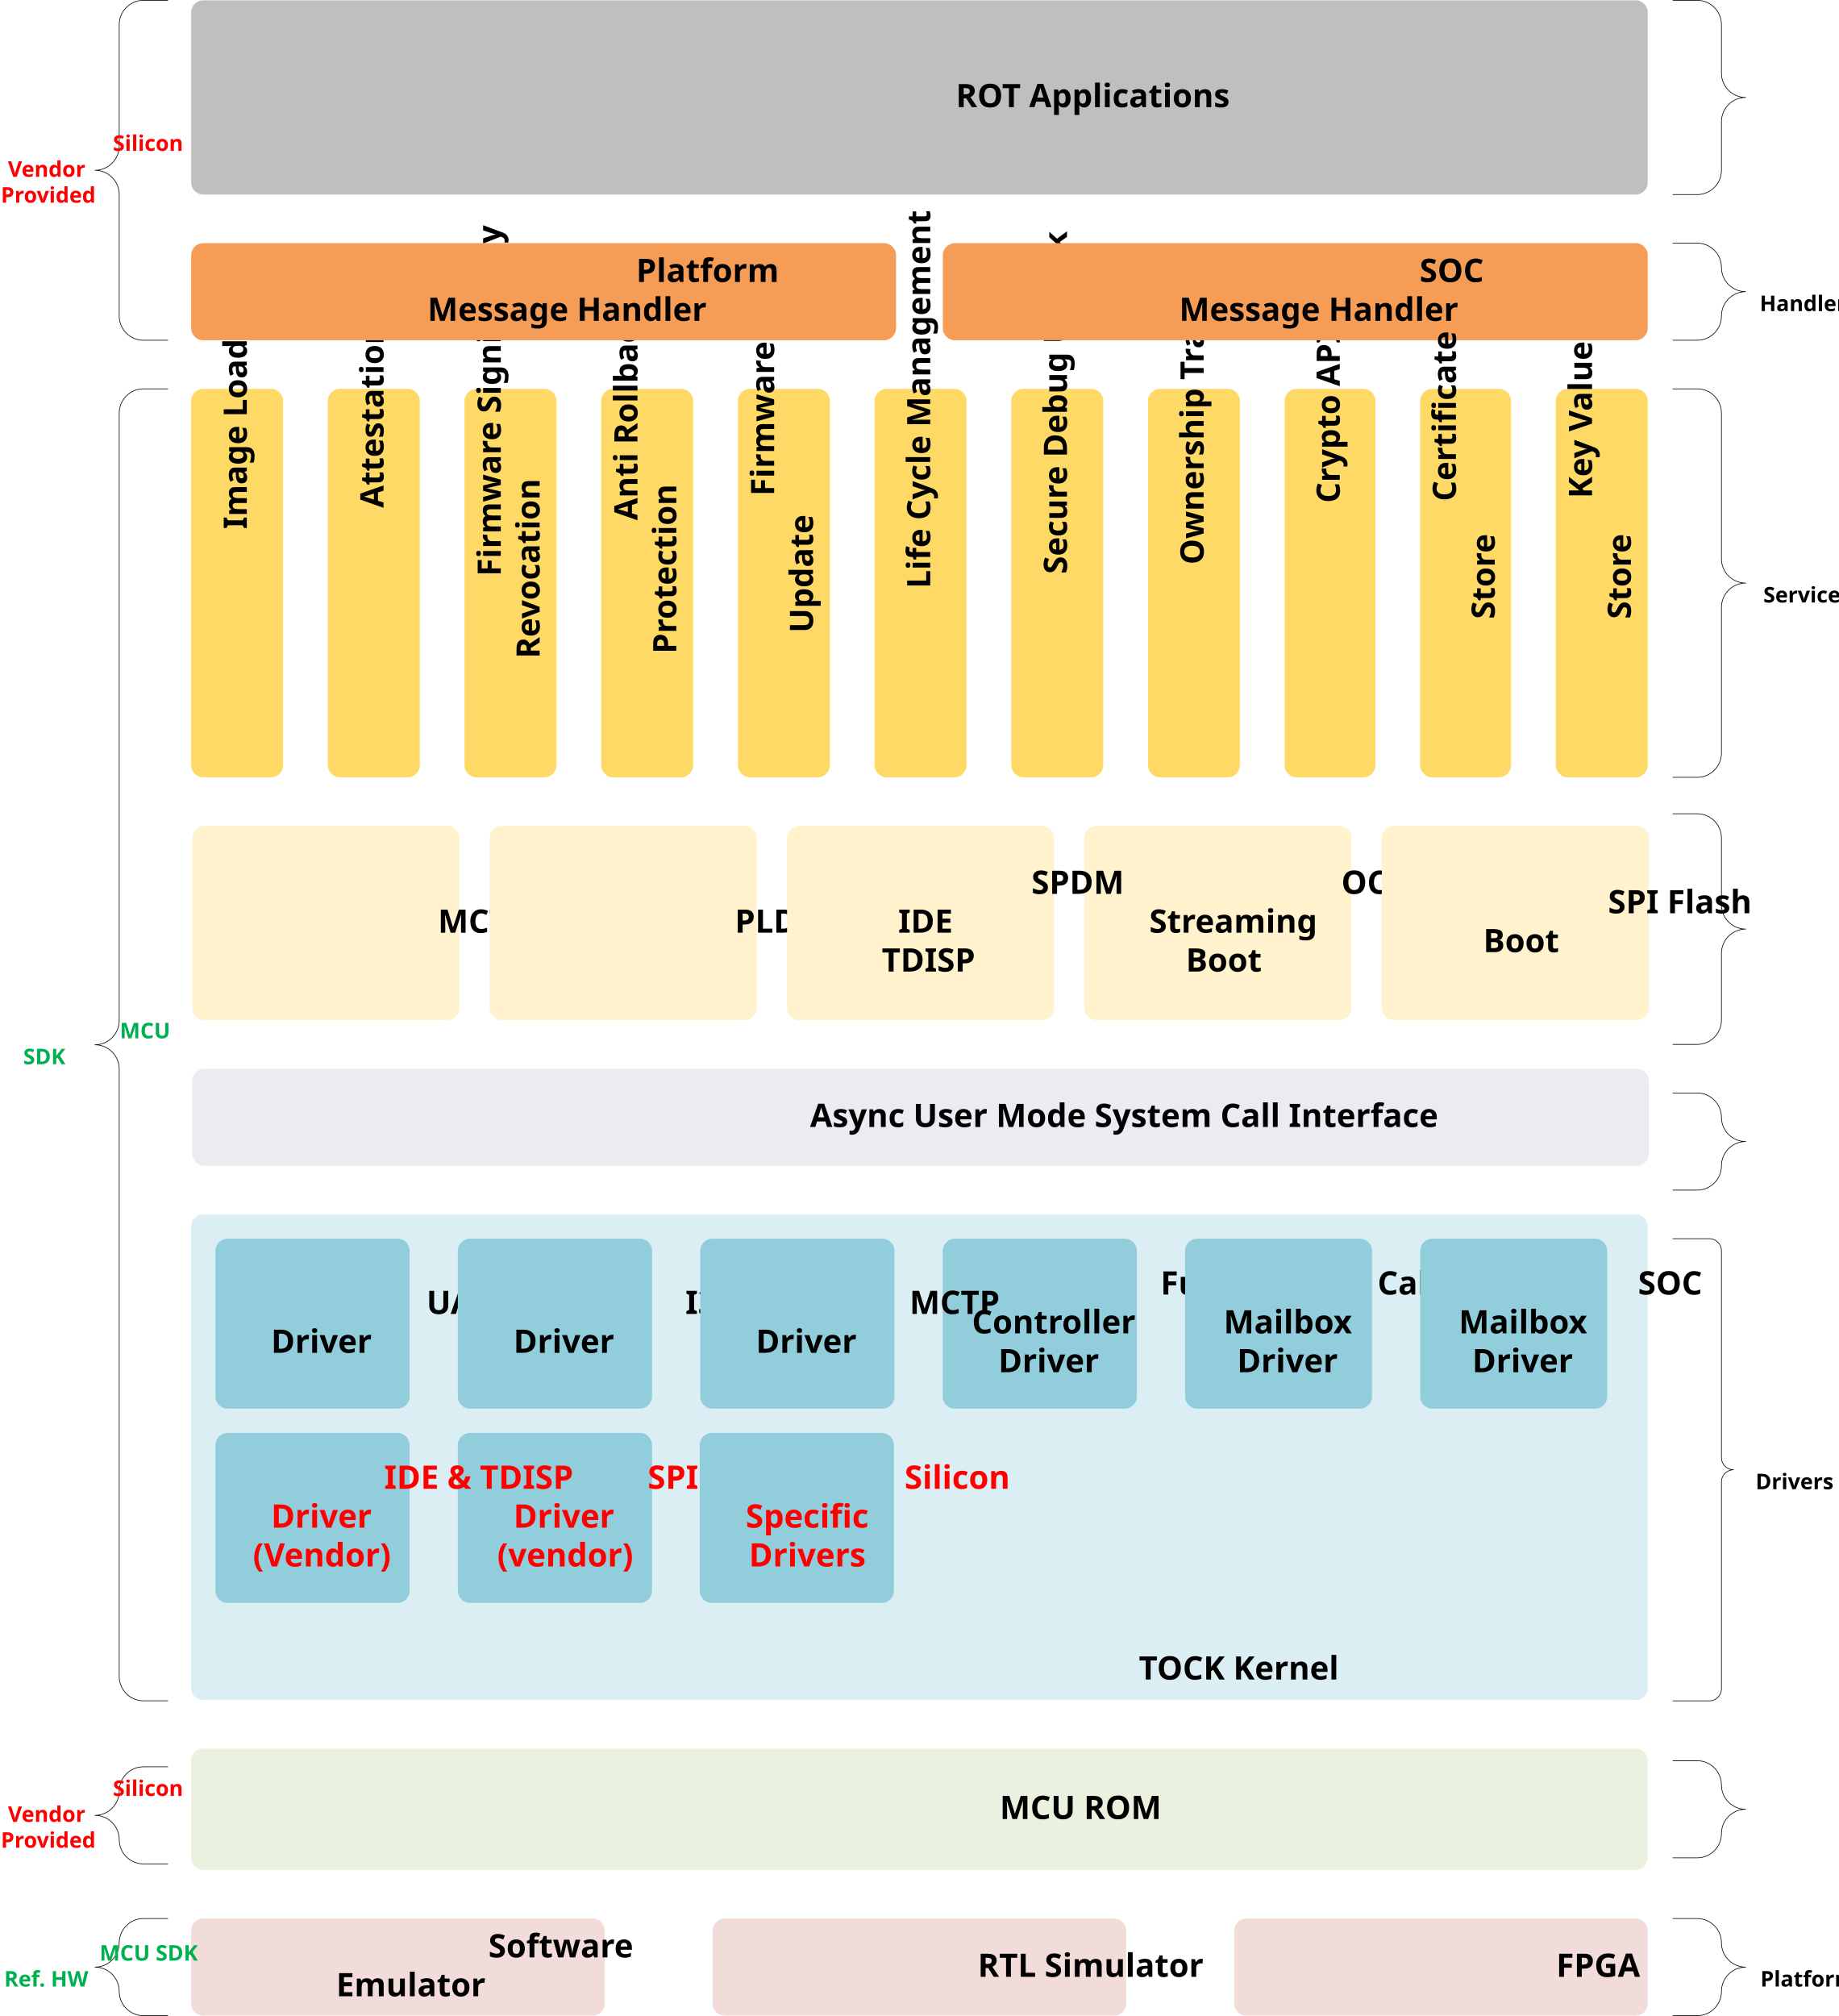
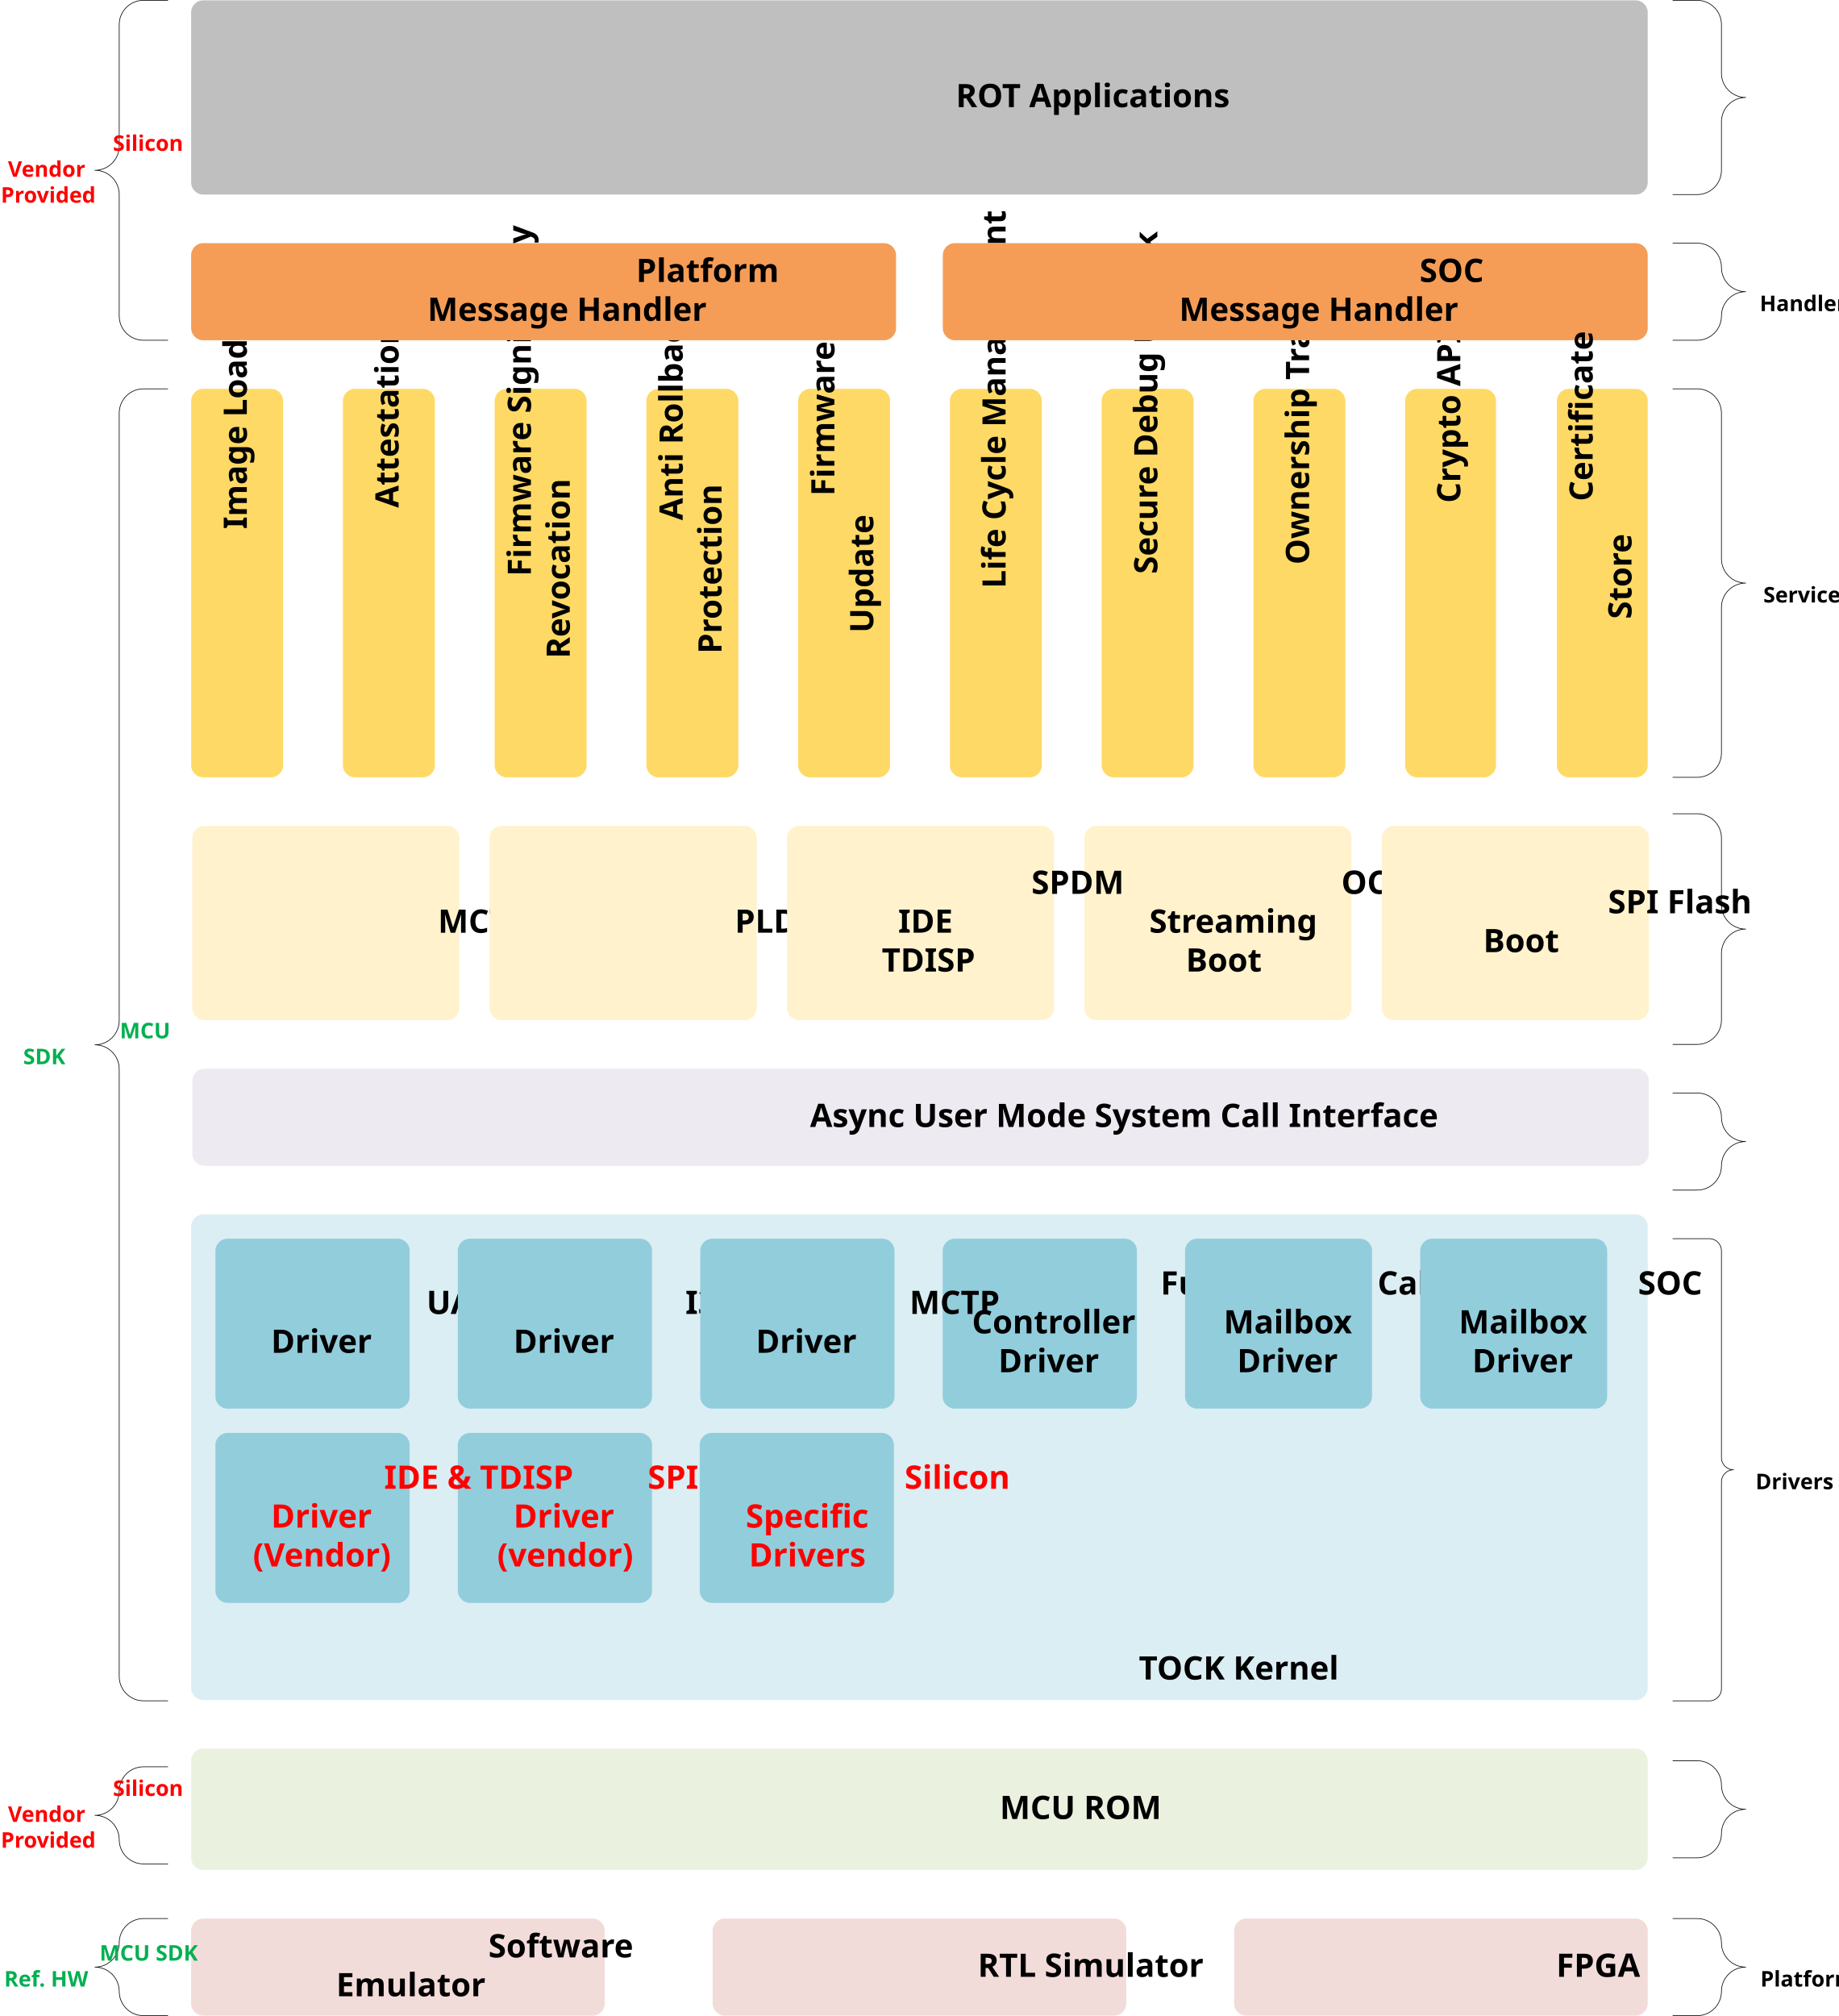
<svg xmlns="http://www.w3.org/2000/svg" xmlns:ns1="http://schemas.microsoft.com/visio/2003/SVGExtensions/" width="9.468in" height="10.378in" viewBox="0 0 681.695 747.24" xml:space="preserve" color-interpolation-filters="sRGB" class="st17" version="1.1" id="svg498">
  <defs id="defs502" />
  <ns1:documentProperties ns1:langID="1033" ns1:viewMarkup="false">
    <ns1:userDefs>
      <ns1:ud ns1:nameU="msvNoAutoConnect" ns1:val="VT0(1):26" />
    </ns1:userDefs>
  </ns1:documentProperties>
  <style type="text/css" id="style2">
	
		.st1 {fill:#ebf1df;stroke:none;stroke-linecap:round;stroke-linejoin:round;stroke-width:0.75}
		.st2 {fill:#000000;font-family:Calibri;font-size:1em;font-weight:bold}
		.st3 {fill:#f2dcda;stroke:none;stroke-linecap:round;stroke-linejoin:round;stroke-width:0.75}
		.st4 {font-size:1em}
		.st5 {fill:#dbeef3;stroke:none;stroke-linecap:round;stroke-linejoin:round;stroke-width:0.75}
		.st6 {fill:#92cddc;stroke:none;stroke-linecap:round;stroke-linejoin:round;stroke-width:0.75}
		.st7 {fill:#ff0000;font-family:Calibri;font-size:1em;font-weight:bold}
		.st8 {fill:#fff2cc;stroke:none;stroke-linecap:round;stroke-linejoin:round;stroke-width:0.75}
		.st9 {fill:#eeeaf2;stroke:none;stroke-linecap:round;stroke-linejoin:round;stroke-width:0.75}
		.st10 {fill:#ffd965;stroke:none;stroke-linecap:round;stroke-linejoin:round;stroke-width:0.75}
		.st11 {fill:#f59d56;stroke:none;stroke-linecap:round;stroke-linejoin:round;stroke-width:0.75}
		.st12 {fill:#bfbfbf;stroke:none;stroke-linecap:round;stroke-linejoin:round;stroke-width:0.75}
		.st13 {stroke:#000000;stroke-linecap:round;stroke-linejoin:round;stroke-width:0.24}
		.st14 {fill:#000000;font-family:Calibri;font-size:0.667em;font-weight:bold}
		.st15 {fill:#00b050;font-family:Calibri;font-size:0.667em;font-weight:bold}
		.st16 {fill:#ff0000;font-family:Calibri;font-size:0.667em;font-weight:bold}
		.st17 {fill:none;fill-rule:evenodd;font-size:12px;overflow:visible;stroke-linecap:square;stroke-miterlimit:3}
	
	</style>
  <g ns1:mID="0" ns1:index="1" ns1:groupContext="foregroundPage" id="g496" transform="translate(-171.813,-71.88)">
    <ns1:pageProperties ns1:drawingScale="1" ns1:pageScale="1" ns1:drawingUnits="19" ns1:shadowOffsetX="9" ns1:shadowOffsetY="-9" />
    <ns1:layer ns1:name="Connector" ns1:index="0" />
    <g id="shape1-1" ns1:mID="1" ns1:groupContext="shape" transform="translate(242.667,-783)">
      <ns1:textBlock ns1:margins="rect(4,4,4,4)" />
      <ns1:textRect cx="270" cy="1525.5" width="540.01" height="45" />
      <rect x="0" y="1503" width="540" height="45" rx="4.5" ry="4.5" class="st1" id="rect10" />
      <text x="243.63" y="1529.1" class="st2" ns1:langID="1033" id="text12">
        <ns1:paragraph ns1:horizAlign="1" />
        <ns1:tabList />MCU ROM</text>
    </g>
    <g id="shape2-4" ns1:mID="2" ns1:groupContext="shape" transform="translate(242.667,-729)">
      <ns1:textBlock ns1:margins="rect(4,4,4,4)" />
      <ns1:textRect cx="76.667" cy="1530" width="153.34" height="36" />
      <rect x="0" y="1512" width="153.333" height="36" rx="4.5" ry="4.5" class="st3" id="rect19" />
      <text x="54.04" y="1526.4" class="st2" ns1:langID="1033" id="text23">
        <ns1:paragraph ns1:horizAlign="1" />
        <ns1:tabList />Software<ns1:newlineChar />
        <tspan x="53.77" dy="1.2em" class="st4" id="tspan21">Emulator</tspan>
      </text>
    </g>
    <g id="shape3-8" ns1:mID="3" ns1:groupContext="shape" transform="translate(629.333,-729)">
      <ns1:textBlock ns1:margins="rect(4,4,4,4)" />
      <ns1:textRect cx="76.667" cy="1530" width="153.34" height="36" />
      <rect x="0" y="1512" width="153.333" height="36" rx="4.5" ry="4.5" class="st3" id="rect30" />
      <text x="63.26" y="1533.6" class="st2" ns1:langID="1033" id="text32">
        <ns1:paragraph ns1:horizAlign="1" />
        <ns1:tabList />FPGA</text>
    </g>
    <g id="shape7-11" ns1:mID="7" ns1:groupContext="shape" transform="translate(242.667,-845.993)">
      <ns1:textBlock ns1:margins="rect(4,4,4,4)" ns1:verticalAlign="2" />
      <ns1:textRect cx="270" cy="1458" width="540.01" height="180.007" />
      <rect x="0" y="1367.99" width="540" height="180.007" rx="4.5" ry="4.5" class="st5" id="rect39" />
      <text x="239.01" y="1540.4" class="st2" ns1:langID="1033" id="text41">
        <ns1:paragraph ns1:horizAlign="1" />
        <ns1:tabList />
        <ns1:newlineChar />
        <ns1:paragraph ns1:horizAlign="1" />TOCK Kernel</text>
    </g>
    <g id="shape8-14" ns1:mID="8" ns1:groupContext="shape" transform="translate(251.667,-954)">
      <ns1:textBlock ns1:margins="rect(4,4,4,4)" />
      <ns1:textRect cx="36" cy="1516.5" width="72.01" height="63" />
      <rect x="0" y="1485" width="72" height="63" rx="4.5" ry="4.5" class="st6" id="rect48" />
      <text x="22.1" y="1512.9" class="st2" ns1:langID="1033" id="text52">
        <ns1:paragraph ns1:horizAlign="1" />
        <ns1:tabList />UART<ns1:newlineChar />
        <tspan x="20.62" dy="1.2em" class="st4" id="tspan50">Driver</tspan>
      </text>
    </g>
    <g id="shape10-18" ns1:mID="10" ns1:groupContext="shape" transform="translate(341.54,-954)">
      <ns1:textBlock ns1:margins="rect(4,4,4,4)" />
      <ns1:textRect cx="36" cy="1516.5" width="72.01" height="63" />
      <rect x="0" y="1485" width="72" height="63" rx="4.5" ry="4.5" class="st6" id="rect59" />
      <text x="28.18" y="1512.9" class="st2" ns1:langID="1033" id="text63">
        <ns1:paragraph ns1:horizAlign="1" />
        <ns1:tabList />I3C<ns1:newlineChar />
        <tspan x="20.62" dy="1.2em" class="st4" id="tspan61">Driver</tspan>
      </text>
    </g>
    <g id="shape11-22" ns1:mID="11" ns1:groupContext="shape" transform="translate(341.539,-882)">
      <ns1:textBlock ns1:margins="rect(4,4,4,4)" />
      <ns1:textRect cx="36" cy="1516.5" width="72.01" height="63" />
      <rect x="0" y="1485" width="72" height="63" rx="4.5" ry="4.5" class="st6" id="rect70" />
      <text x="14.21" y="1505.7" class="st7" ns1:langID="1033" id="text76">
        <ns1:paragraph ns1:horizAlign="1" />
        <ns1:tabList />SPI Flash<ns1:newlineChar />
        <tspan x="20.62" dy="1.2em" class="st4" id="tspan72">Driver<ns1:newlineChar />
        </tspan>
        <tspan x="14.6" dy="1.2em" class="st4" id="tspan74">(vendor)</tspan>
      </text>
    </g>
    <g id="shape12-27" ns1:mID="12" ns1:groupContext="shape" transform="translate(521.286,-954)">
      <ns1:textBlock ns1:margins="rect(4,4,4,4)" />
      <ns1:textRect cx="36" cy="1516.5" width="72.01" height="63" />
      <rect x="0" y="1485" width="72" height="63" rx="4.5" ry="4.5" class="st6" id="rect83" />
      <text x="24.61" y="1505.7" class="st2" ns1:langID="1033" id="text89">
        <ns1:paragraph ns1:horizAlign="1" />
        <ns1:tabList />Fuse<ns1:newlineChar />
        <ns1:paragraph ns1:horizAlign="1" />
        <tspan x="10.84" dy="1.2em" class="st4" id="tspan85">Controller<ns1:newlineChar />
          <ns1:paragraph ns1:horizAlign="1" />
        </tspan>
        <tspan x="20.62" dy="1.2em" class="st4" id="tspan87">Driver</tspan>
      </text>
    </g>
    <g id="shape13-32" ns1:mID="13" ns1:groupContext="shape" transform="translate(611.159,-954)">
      <ns1:textBlock ns1:margins="rect(4,4,4,4)" />
      <ns1:textRect cx="34.65" cy="1516.5" width="69.31" height="63" />
      <rect x="0" y="1485" width="69.3" height="63" rx="4.5" ry="4.5" class="st6" id="rect96" />
      <text x="15.17" y="1505.7" class="st2" ns1:langID="1033" id="text102">
        <ns1:paragraph ns1:horizAlign="1" />
        <ns1:tabList />Caliptra<ns1:newlineChar />
        <tspan x="14.29" dy="1.2em" class="st4" id="tspan98">Mailbox<ns1:newlineChar />
        </tspan>
        <tspan x="19.27" dy="1.2em" class="st4" id="tspan100">Driver</tspan>
      </text>
    </g>
    <g id="shape14-37" ns1:mID="14" ns1:groupContext="shape" transform="translate(698.332,-954)">
      <ns1:textBlock ns1:margins="rect(4,4,4,4)" />
      <ns1:textRect cx="34.65" cy="1516.5" width="69.31" height="63" />
      <rect x="0" y="1485" width="69.3" height="63" rx="4.5" ry="4.5" class="st6" id="rect109" />
      <text x="24.58" y="1505.7" class="st2" ns1:langID="1033" id="text115">
        <ns1:paragraph ns1:horizAlign="1" />
        <ns1:tabList />SOC<ns1:newlineChar />
        <tspan x="14.29" dy="1.2em" class="st4" id="tspan111">Mailbox<ns1:newlineChar />
        </tspan>
        <tspan x="19.27" dy="1.2em" class="st4" id="tspan113">Driver</tspan>
      </text>
    </g>
    <g id="shape15-42" ns1:mID="15" ns1:groupContext="shape" transform="translate(243.084,-1098)">
      <ns1:textBlock ns1:margins="rect(4,4,4,4)" />
      <ns1:textRect cx="49.5" cy="1512" width="99.01" height="72" />
      <rect x="0" y="1476" width="99" height="72" rx="4.5" ry="4.5" class="st8" id="rect122" />
      <text x="34.92" y="1515.6" class="st2" ns1:langID="1033" id="text124">
        <ns1:paragraph ns1:horizAlign="1" />
        <ns1:tabList />MCTP</text>
    </g>
    <g id="shape18-45" ns1:mID="18" ns1:groupContext="shape" transform="translate(353.334,-1098.01)">
      <ns1:textBlock ns1:margins="rect(4,4,4,4)" />
      <ns1:textRect cx="49.5" cy="1512" width="99.01" height="71.993" />
      <rect x="0" y="1476.01" width="99" height="71.993" rx="4.5" ry="4.5" class="st8" id="rect131" />
      <text x="34.74" y="1515.6" class="st2" ns1:langID="1033" id="text133">
        <ns1:paragraph ns1:horizAlign="1" />
        <ns1:tabList />PLDM</text>
    </g>
    <g id="shape19-48" ns1:mID="19" ns1:groupContext="shape" transform="translate(573.834,-1098.01)">
      <ns1:textBlock ns1:margins="rect(4,4,4,4)" />
      <ns1:textRect cx="49.5" cy="1512" width="99.01" height="71.993" />
      <rect x="0" y="1476.01" width="99" height="71.993" rx="4.5" ry="4.5" class="st8" id="rect140" />
      <text x="39.07" y="1501.2" class="st2" ns1:langID="1033" id="text146">
        <ns1:paragraph ns1:horizAlign="1" />
        <ns1:tabList />OCP<ns1:newlineChar />
        <tspan x="24.05" dy="1.2em" class="st4" id="tspan142">Streaming<ns1:newlineChar />
        </tspan>
        <tspan x="37.61" dy="1.2em" class="st4" id="tspan144">Boot</tspan>
      </text>
    </g>
    <g id="shape20-53" ns1:mID="20" ns1:groupContext="shape" transform="translate(463.584,-1098.01)">
      <ns1:textBlock ns1:margins="rect(4,4,4,4)" />
      <ns1:textRect cx="49.5" cy="1512" width="99.01" height="71.993" />
      <rect x="0" y="1476.01" width="99" height="71.993" rx="4.5" ry="4.5" class="st8" id="rect153" />
      <text x="34.44" y="1501.2" class="st2" ns1:langID="1033" id="text159">
        <ns1:paragraph ns1:horizAlign="1" />
        <ns1:tabList />SPDM<ns1:newlineChar />
        <tspan x="41.19" dy="1.2em" class="st4" id="tspan155">IDE<ns1:newlineChar />
        </tspan>
        <tspan x="35.12" dy="1.2em" class="st4" id="tspan157">TDISP</tspan>
      </text>
    </g>
    <g id="shape21-58" ns1:mID="21" ns1:groupContext="shape" transform="translate(684.084,-1098)">
      <ns1:textBlock ns1:margins="rect(4,4,4,4)" />
      <ns1:textRect cx="49.5" cy="1512" width="99.01" height="72" />
      <rect x="0" y="1476" width="99" height="72" rx="4.5" ry="4.5" class="st8" id="rect166" />
      <text x="27.71" y="1508.4" class="st2" ns1:langID="1033" id="text170">
        <ns1:paragraph ns1:horizAlign="1" />
        <ns1:tabList />SPI Flash<ns1:newlineChar />
        <tspan x="37.61" dy="1.2em" class="st4" id="tspan168">Boot</tspan>
      </text>
    </g>
    <g id="shape23-62" ns1:mID="23" ns1:groupContext="shape" transform="translate(243.086,-1044)">
      <ns1:textBlock ns1:margins="rect(4,4,4,4)" />
      <ns1:textRect cx="270" cy="1530" width="540.01" height="36" />
      <rect x="0" y="1512" width="540" height="36" rx="4.5" ry="4.5" class="st9" id="rect177" />
      <text x="172.86" y="1533.6" class="st2" ns1:langID="1033" id="text179">
        <ns1:paragraph ns1:horizAlign="1" />
        <ns1:tabList />Async User Mode System Call Interface</text>
    </g>
    <g id="shape24-65" ns1:mID="24" ns1:groupContext="shape" transform="rotate(-90,-455.625,815.625)">
      <ns1:textBlock ns1:margins="rect(4,4,4,4)" />
      <ns1:textRect cx="72" cy="1530.96" width="144.01" height="34.083" />
      <rect x="0" y="1513.92" width="144" height="34.083" rx="4.5" ry="4.5" class="st10" id="rect186" />
      <text x="35.85" y="1534.56" class="st2" ns1:langID="1033" id="text188">
        <ns1:paragraph ns1:horizAlign="1" />
        <ns1:tabList />Image Loading</text>
    </g>
-     <g id="shape25-68" ns1:mID="25" ns1:groupContext="shape" transform="rotate(-90,-430.29,790.29)">
+     <g id="shape25-68" ns1:mID="25" ns1:groupContext="shape" transform="rotate(-90,-427.495,787.495)">
      <ns1:textBlock ns1:margins="rect(4,4,4,4)" />
      <ns1:textRect cx="72" cy="1530.96" width="144.01" height="34.083" />
      <rect x="0" y="1513.92" width="144" height="34.083" rx="4.5" ry="4.5" class="st10" id="rect195" />
      <text x="43.75" y="1534.56" class="st2" ns1:langID="1033" id="text197">
        <ns1:paragraph ns1:horizAlign="1" />
        <ns1:tabList />Attestation</text>
    </g>
-     <g id="shape26-71" ns1:mID="26" ns1:groupContext="shape" transform="rotate(-90,-404.95,764.95)">
+     <g id="shape26-71" ns1:mID="26" ns1:groupContext="shape" transform="rotate(-90,-399.366,759.366)">
      <ns1:textBlock ns1:margins="rect(4,4,4,4)" />
      <ns1:textRect cx="72" cy="1530.96" width="144.01" height="34.083" />
      <rect x="0" y="1513.92" width="144" height="34.083" rx="4.5" ry="4.5" class="st10" id="rect204" />
      <text x="18.4" y="1527.36" class="st2" ns1:langID="1033" id="text208">
        <ns1:paragraph ns1:horizAlign="1" />
        <ns1:tabList />Firmware Signing Key<ns1:lf />
        <tspan x="44.07" dy="1.2em" class="st4" id="tspan206">Revocation</tspan>
      </text>
    </g>
-     <g id="shape27-75" ns1:mID="27" ns1:groupContext="shape" transform="rotate(-90,-379.615,739.615)">
+     <g id="shape27-75" ns1:mID="27" ns1:groupContext="shape" transform="rotate(-90,-371.236,731.236)">
      <ns1:textBlock ns1:margins="rect(4,4,4,4)" />
      <ns1:textRect cx="72" cy="1530.96" width="144.01" height="34.083" />
      <rect x="0" y="1513.92" width="144" height="34.083" rx="4.5" ry="4.5" class="st10" id="rect215" />
      <text x="39.11" y="1527.36" class="st2" ns1:langID="1033" id="text219">
        <ns1:paragraph ns1:horizAlign="1" />
        <ns1:tabList />Anti Rollback<ns1:newlineChar />
        <tspan x="45.84" dy="1.2em" class="st4" id="tspan217">Protection</tspan>
      </text>
    </g>
-     <g id="shape28-79" ns1:mID="28" ns1:groupContext="shape" transform="rotate(-90,-328.94,688.94)">
+     <g id="shape28-79" ns1:mID="28" ns1:groupContext="shape" transform="rotate(-90,-314.977,674.977)">
      <ns1:textBlock ns1:margins="rect(4,4,4,4)" />
      <ns1:textRect cx="72" cy="1530.96" width="144.01" height="34.083" />
      <rect x="0" y="1513.92" width="144" height="34.083" rx="4.5" ry="4.5" class="st10" id="rect226" />
      <text x="13.88" y="1534.56" class="st2" ns1:langID="1033" id="text228">
        <ns1:paragraph ns1:horizAlign="1" />
        <ns1:tabList />Life Cycle Management</text>
    </g>
-     <g id="shape29-82" ns1:mID="29" ns1:groupContext="shape" transform="rotate(-90,-303.6,663.6)">
+     <g id="shape29-82" ns1:mID="29" ns1:groupContext="shape" transform="rotate(-90,-286.847,646.847)">
      <ns1:textBlock ns1:margins="rect(4,4,4,4)" />
      <ns1:textRect cx="72" cy="1530.96" width="144.01" height="34.083" />
      <rect x="0" y="1513.92" width="144" height="34.083" rx="4.5" ry="4.5" class="st10" id="rect235" />
      <text x="19.23" y="1534.56" class="st2" ns1:langID="1033" id="text237">
        <ns1:paragraph ns1:horizAlign="1" />
        <ns1:tabList />Secure Debug Unlock</text>
    </g>
-     <g id="shape30-85" ns1:mID="30" ns1:groupContext="shape" transform="rotate(-90,-278.2625,638.2625)">
+     <g id="shape30-85" ns1:mID="30" ns1:groupContext="shape" transform="rotate(-90,-258.717,618.717)">
      <ns1:textBlock ns1:margins="rect(4,4,4,4)" />
      <ns1:textRect cx="72" cy="1530.96" width="144.01" height="34.083" />
      <rect x="0" y="1513.92" width="144" height="34.083" rx="4.5" ry="4.5" class="st10" id="rect244" />
      <text x="22.7" y="1534.56" class="st2" ns1:langID="1033" id="text246">
        <ns1:paragraph ns1:horizAlign="1" />
        <ns1:tabList />Ownership Transfer</text>
    </g>
-     <g id="shape31-88" ns1:mID="31" ns1:groupContext="shape" transform="rotate(-90,-253.1335,613.1335)">
+     <g id="shape31-88" ns1:mID="31" ns1:groupContext="shape" transform="rotate(-90,-230.793,590.793)">
      <ns1:textBlock ns1:margins="rect(4,4,4,4)" />
      <ns1:textRect cx="72" cy="1531.17" width="144.01" height="33.667" />
      <rect x="0" y="1514.33" width="144" height="33.667" rx="4.5" ry="4.5" class="st10" id="rect253" />
      <text x="45.54" y="1534.77" class="st2" ns1:langID="1033" id="text255">
        <ns1:paragraph ns1:horizAlign="1" />
        <ns1:tabList />Crypto API</text>
    </g>
    <g id="shape33-91" ns1:mID="33" ns1:groupContext="shape" transform="translate(242.667,-1350)">
      <ns1:textBlock ns1:margins="rect(4,4,4,4)" />
      <ns1:textRect cx="130.667" cy="1530" width="261.34" height="36" />
      <rect x="0" y="1512" width="261.333" height="36" rx="4.5" ry="4.5" class="st11" id="rect262" />
      <text x="108.82" y="1526.4" class="st2" ns1:langID="1033" id="text266">
        <ns1:paragraph ns1:horizAlign="1" />
        <ns1:tabList />Platform<ns1:newlineChar />
        <ns1:paragraph ns1:horizAlign="1" />
        <tspan x="87.62" dy="1.2em" class="st4" id="tspan264">Message Handler</tspan>
      </text>
    </g>
    <g id="shape34-95" ns1:mID="34" ns1:groupContext="shape" transform="translate(521.333,-1350)">
      <ns1:textBlock ns1:margins="rect(4,4,4,4)" />
      <ns1:textRect cx="130.667" cy="1530" width="261.34" height="36" />
      <rect x="0" y="1512" width="261.333" height="36" rx="4.5" ry="4.5" class="st11" id="rect273" />
      <text x="120.6" y="1526.4" class="st2" ns1:langID="1033" id="text277">
        <ns1:paragraph ns1:horizAlign="1" />
        <ns1:tabList />SOC<ns1:newlineChar />
        <tspan x="87.62" dy="1.2em" class="st4" id="tspan275">Message Handler</tspan>
      </text>
    </g>
    <g id="shape35-99" ns1:mID="35" ns1:groupContext="shape" transform="translate(242.667,-1404)">
      <ns1:textBlock ns1:margins="rect(4,4,4,4)" />
      <ns1:textRect cx="270" cy="1512" width="540.01" height="72" />
      <rect x="0" y="1476" width="540" height="72" rx="4.5" ry="4.5" class="st12" id="rect284" />
      <text x="227.35" y="1515.6" class="st2" ns1:langID="1033" id="text286">
        <ns1:paragraph ns1:horizAlign="1" />
        <ns1:tabList />ROT Applications</text>
    </g>
    <g id="shape36-102" ns1:mID="36" ns1:groupContext="shape" transform="matrix(0,1,1,0,-738,783)">
      <ns1:userDefs>
        <ns1:ud ns1:nameU="TxtW" ns1:val="VT0(0.55555555555556):29" />
        <ns1:ud ns1:nameU="TxtA" ns1:val="VT0(1.5707963267949):32" />
        <ns1:ud ns1:nameU="TxtAState" ns1:val="VT0(0):26" />
        <ns1:ud ns1:nameU="TxtWState" ns1:val="VT0(0):26" />
        <ns1:ud ns1:nameU="MaxRadius" ns1:val="VT0(0.25):1" />
        <ns1:ud ns1:nameU="PosCH1" ns1:prompt="Constrains X position of Control Handle #1" ns1:val="VT0(0):26" />
        <ns1:ud ns1:nameU="PosCH2" ns1:prompt="Constrains Y position of Control Handle #2" ns1:val="VT0(0):26" />
        <ns1:ud ns1:nameU="Scale" ns1:val="VT0(1):26" />
        <ns1:ud ns1:nameU="AntiScale" ns1:val="VT0(1):26" />
        <ns1:ud ns1:nameU="visVersion" ns1:val="VT0(15):26" />
        <ns1:ud ns1:nameU="MaxRadius" ns1:prompt="" ns1:val="VT0(0.12499999523163):1" />
      </ns1:userDefs>
      <ns1:textBlock ns1:margins="rect(4,4,4,4)" />
      <ns1:textRect cx="18" cy="1577" width="40" height="27.203" transform="rotate(90)" />
      <path d="m 0,1530 v 9 a 9,9 -180 0 0 9,9 9,9 0 0 1 9,9 9,9 0 0 1 9,-9 9,9 -180 0 0 9,-9 v -9" class="st13" id="path293" />
      <text x="1570.57" y="15.6" transform="matrix(0,1,1,0,0,0)" class="st14" ns1:langID="1033" id="text297">
        <ns1:paragraph ns1:horizAlign="1" />
        <ns1:tabList />Dev<ns1:newlineChar />
        <tspan x="1562.44" dy="1.2em" class="st4" id="tspan295">Platform</tspan>
      </text>
    </g>
    <g id="shape37-107" ns1:mID="37" ns1:groupContext="shape" transform="matrix(0,1,1,0,-738,724.5)">
      <ns1:userDefs>
        <ns1:ud ns1:nameU="TxtW" ns1:val="VT0(0.55555555555556):29" />
        <ns1:ud ns1:nameU="TxtA" ns1:val="VT0(1.5707963267949):32" />
        <ns1:ud ns1:nameU="TxtAState" ns1:val="VT0(0):26" />
        <ns1:ud ns1:nameU="TxtWState" ns1:val="VT0(0):26" />
        <ns1:ud ns1:nameU="MaxRadius" ns1:val="VT0(0.25):1" />
        <ns1:ud ns1:nameU="PosCH1" ns1:prompt="Constrains X position of Control Handle #1" ns1:val="VT0(0):26" />
        <ns1:ud ns1:nameU="PosCH2" ns1:prompt="Constrains Y position of Control Handle #2" ns1:val="VT0(0):26" />
        <ns1:ud ns1:nameU="Scale" ns1:val="VT0(1):26" />
        <ns1:ud ns1:nameU="AntiScale" ns1:val="VT0(1):26" />
        <ns1:ud ns1:nameU="visVersion" ns1:val="VT0(15):26" />
        <ns1:ud ns1:nameU="MaxRadius" ns1:prompt="" ns1:val="VT0(0.12499999523163):1" />
      </ns1:userDefs>
      <ns1:textBlock ns1:margins="rect(4,4,4,4)" />
      <ns1:textRect cx="18" cy="1577" width="40" height="17.604" transform="rotate(90)" />
      <path d="m 0,1530 v 9 a 9,9 -180 0 0 9,9 9,9 0 0 1 9,9 9,9 0 0 1 9,-9 9,9 -180 0 0 9,-9 v -9" class="st13" id="path304" />
      <text x="1568.55" y="20.4" transform="matrix(0,1,1,0,0,0)" class="st14" ns1:langID="1033" id="text306">
        <ns1:paragraph ns1:horizAlign="1" />
        <ns1:tabList />ROM</text>
    </g>
    <g id="shape38-111" ns1:mID="38" ns1:groupContext="shape" transform="matrix(0,1,1,0,-738,531)">
      <ns1:userDefs>
        <ns1:ud ns1:nameU="TxtW" ns1:val="VT0(0.55555555555556):29" />
        <ns1:ud ns1:nameU="TxtA" ns1:val="VT0(1.5707963267949):32" />
        <ns1:ud ns1:nameU="TxtAState" ns1:val="VT0(0):26" />
        <ns1:ud ns1:nameU="TxtWState" ns1:val="VT0(0):26" />
        <ns1:ud ns1:nameU="MaxRadius" ns1:val="VT0(0.25):1" />
        <ns1:ud ns1:nameU="PosCH1" ns1:prompt="Constrains X position of Control Handle #1" ns1:val="VT0(0):26" />
        <ns1:ud ns1:nameU="PosCH2" ns1:prompt="Constrains Y position of Control Handle #2" ns1:val="VT0(0):26" />
        <ns1:ud ns1:nameU="Scale" ns1:val="VT0(1):26" />
        <ns1:ud ns1:nameU="AntiScale" ns1:val="VT0(1):26" />
        <ns1:ud ns1:nameU="visVersion" ns1:val="VT0(15):26" />
      </ns1:userDefs>
      <ns1:textBlock ns1:margins="rect(4,4,4,4)" />
      <ns1:textRect cx="85.658" cy="1572.5" width="40" height="27.203" transform="rotate(90)" />
      <path d="m 0,1530 v 13.5 a 4.5,4.5 -180 0 0 4.5,4.5 h 76.66 a 4.5,4.5 0 0 1 4.5,4.5 4.5,4.5 0 0 1 4.5,-4.5 h 76.66 a 4.5,4.5 -180 0 0 4.5,-4.5 V 1530" class="st13" id="path313" />
      <text x="1558.01" y="83.26" transform="matrix(0,1,1,0,0,0)" class="st14" ns1:langID="1033" id="text317">
        <ns1:paragraph ns1:horizAlign="1" />
        <ns1:tabList />Kernel &amp;<ns1:newlineChar />
        <tspan x="1560.65" dy="1.2em" class="st4" id="tspan315">Drivers</tspan>
      </text>
    </g>
    <g id="shape39-116" ns1:mID="39" ns1:groupContext="shape" transform="matrix(0,1,1,0,-738,477)">
      <ns1:userDefs>
        <ns1:ud ns1:nameU="TxtW" ns1:val="VT0(0.55555555555556):29" />
        <ns1:ud ns1:nameU="TxtA" ns1:val="VT0(1.5707963267949):32" />
        <ns1:ud ns1:nameU="TxtAState" ns1:val="VT0(0):26" />
        <ns1:ud ns1:nameU="TxtWState" ns1:val="VT0(0):26" />
        <ns1:ud ns1:nameU="MaxRadius" ns1:val="VT0(0.25):1" />
        <ns1:ud ns1:nameU="PosCH1" ns1:prompt="Constrains X position of Control Handle #1" ns1:val="VT0(0):26" />
        <ns1:ud ns1:nameU="PosCH2" ns1:prompt="Constrains Y position of Control Handle #2" ns1:val="VT0(0):26" />
        <ns1:ud ns1:nameU="Scale" ns1:val="VT0(1):26" />
        <ns1:ud ns1:nameU="AntiScale" ns1:val="VT0(1):26" />
        <ns1:ud ns1:nameU="visVersion" ns1:val="VT0(15):26" />
        <ns1:ud ns1:nameU="MaxRadius" ns1:prompt="" ns1:val="VT0(0.12499999523163):1" />
      </ns1:userDefs>
      <ns1:textBlock ns1:margins="rect(4,4,4,4)" />
      <ns1:textRect cx="18" cy="1577" width="40" height="17.604" transform="rotate(90)" />
      <path d="m 0,1530 v 9 a 9,9 -180 0 0 9,9 9,9 0 0 1 9,9 9,9 0 0 1 9,-9 9,9 -180 0 0 9,-9 v -9" class="st13" id="path324" />
      <text x="1563.06" y="20.4" transform="matrix(0,1,1,0,0,0)" class="st14" ns1:langID="1033" id="text326">
        <ns1:paragraph ns1:horizAlign="1" />
        <ns1:tabList />Sys Calls</text>
    </g>
    <g id="shape40-120" ns1:mID="40" ns1:groupContext="shape" transform="matrix(0,1,1,0,-738,373.5)">
      <ns1:userDefs>
        <ns1:ud ns1:nameU="TxtW" ns1:val="VT0(0.55555555555556):29" />
        <ns1:ud ns1:nameU="TxtA" ns1:val="VT0(1.5707963267949):32" />
        <ns1:ud ns1:nameU="TxtAState" ns1:val="VT0(0):26" />
        <ns1:ud ns1:nameU="TxtWState" ns1:val="VT0(0):26" />
        <ns1:ud ns1:nameU="MaxRadius" ns1:val="VT0(0.25):1" />
        <ns1:ud ns1:nameU="PosCH1" ns1:prompt="Constrains X position of Control Handle #1" ns1:val="VT0(0):26" />
        <ns1:ud ns1:nameU="PosCH2" ns1:prompt="Constrains Y position of Control Handle #2" ns1:val="VT0(0):26" />
        <ns1:ud ns1:nameU="Scale" ns1:val="VT0(1):26" />
        <ns1:ud ns1:nameU="AntiScale" ns1:val="VT0(1):26" />
        <ns1:ud ns1:nameU="visVersion" ns1:val="VT0(15):26" />
      </ns1:userDefs>
      <ns1:textBlock ns1:margins="rect(4,4,4,4)" />
      <ns1:textRect cx="42.75" cy="1577" width="40" height="17.604" transform="rotate(90)" />
      <path d="m 0,1530 v 9 a 9,9 -180 0 0 9,9 h 24.75 a 9,9 0 0 1 9,9 9,9 0 0 1 9,-9 H 76.5 a 9,9 -180 0 0 9,-9 v -9" class="st13" id="path333" />
      <text x="1566.56" y="45.15" transform="matrix(0,1,1,0,0,0)" class="st14" ns1:langID="1033" id="text335">
        <ns1:paragraph ns1:horizAlign="1" />
        <ns1:tabList />Stacks</text>
    </g>
    <g id="shape41-124" ns1:mID="41" ns1:groupContext="shape" transform="matrix(0,1,1,0,-738,216)">
      <ns1:userDefs>
        <ns1:ud ns1:nameU="TxtW" ns1:val="VT0(0.55555555555556):29" />
        <ns1:ud ns1:nameU="TxtA" ns1:val="VT0(1.5707963267949):32" />
        <ns1:ud ns1:nameU="TxtAState" ns1:val="VT0(0):26" />
        <ns1:ud ns1:nameU="TxtWState" ns1:val="VT0(0):26" />
        <ns1:ud ns1:nameU="MaxRadius" ns1:val="VT0(0.25):1" />
        <ns1:ud ns1:nameU="PosCH1" ns1:prompt="Constrains X position of Control Handle #1" ns1:val="VT0(0):26" />
        <ns1:ud ns1:nameU="PosCH2" ns1:prompt="Constrains Y position of Control Handle #2" ns1:val="VT0(0):26" />
        <ns1:ud ns1:nameU="Scale" ns1:val="VT0(1):26" />
        <ns1:ud ns1:nameU="AntiScale" ns1:val="VT0(1):26" />
        <ns1:ud ns1:nameU="visVersion" ns1:val="VT0(15):26" />
      </ns1:userDefs>
      <ns1:textBlock ns1:margins="rect(4,4,4,4)" />
      <ns1:textRect cx="72" cy="1577" width="40" height="27.203" transform="rotate(90)" />
      <path d="m 0,1530 v 9 a 9,9 -180 0 0 9,9 h 54 a 9,9 0 0 1 9,9 9,9 0 0 1 9,-9 h 54 a 9,9 -180 0 0 9,-9 v -9" class="st13" id="path342" />
      <text x="1567.66" y="69.6" transform="matrix(0,1,1,0,0,0)" class="st14" ns1:langID="1033" id="text346">
        <ns1:paragraph ns1:horizAlign="1" />
        <ns1:tabList />API &amp;<ns1:newlineChar />
        <tspan x="1563.52" dy="1.2em" class="st4" id="tspan344">Services</tspan>
      </text>
    </g>
    <g id="shape42-129" ns1:mID="42" ns1:groupContext="shape" transform="matrix(0,1,1,0,-738,162)">
      <ns1:userDefs>
        <ns1:ud ns1:nameU="TxtW" ns1:val="VT0(0.55555555555556):29" />
        <ns1:ud ns1:nameU="TxtA" ns1:val="VT0(1.5707963267949):32" />
        <ns1:ud ns1:nameU="TxtAState" ns1:val="VT0(0):26" />
        <ns1:ud ns1:nameU="TxtWState" ns1:val="VT0(0):26" />
        <ns1:ud ns1:nameU="MaxRadius" ns1:val="VT0(0.25):1" />
        <ns1:ud ns1:nameU="PosCH1" ns1:prompt="Constrains X position of Control Handle #1" ns1:val="VT0(0):26" />
        <ns1:ud ns1:nameU="PosCH2" ns1:prompt="Constrains Y position of Control Handle #2" ns1:val="VT0(0):26" />
        <ns1:ud ns1:nameU="Scale" ns1:val="VT0(1):26" />
        <ns1:ud ns1:nameU="AntiScale" ns1:val="VT0(1):26" />
        <ns1:ud ns1:nameU="visVersion" ns1:val="VT0(15):26" />
        <ns1:ud ns1:nameU="MaxRadius" ns1:prompt="" ns1:val="VT0(0.12499999523163):1" />
      </ns1:userDefs>
      <ns1:textBlock ns1:margins="rect(4,4,4,4)" />
      <ns1:textRect cx="18" cy="1577" width="40" height="27.203" transform="rotate(90)" />
      <path d="m 0,1530 v 9 a 9,9 -180 0 0 9,9 9,9 0 0 1 9,9 9,9 0 0 1 9,-9 9,9 -180 0 0 9,-9 v -9" class="st13" id="path353" />
      <text x="1562.41" y="15.6" transform="matrix(0,1,1,0,0,0)" class="st14" ns1:langID="1033" id="text357">
        <ns1:paragraph ns1:horizAlign="1" />
        <ns1:tabList />Message<ns1:newlineChar />
        <tspan x="1562.2" dy="1.2em" class="st4" id="tspan355">Handlers</tspan>
      </text>
    </g>
    <g id="shape43-134" ns1:mID="43" ns1:groupContext="shape" transform="matrix(0,1,1,0,-738,72)">
      <ns1:userDefs>
        <ns1:ud ns1:nameU="TxtW" ns1:val="VT0(0.55555555555556):29" />
        <ns1:ud ns1:nameU="TxtA" ns1:val="VT0(1.5707963267949):32" />
        <ns1:ud ns1:nameU="TxtAState" ns1:val="VT0(0):26" />
        <ns1:ud ns1:nameU="TxtWState" ns1:val="VT0(0):26" />
        <ns1:ud ns1:nameU="MaxRadius" ns1:val="VT0(0.25):1" />
        <ns1:ud ns1:nameU="PosCH1" ns1:prompt="Constrains X position of Control Handle #1" ns1:val="VT0(0):26" />
        <ns1:ud ns1:nameU="PosCH2" ns1:prompt="Constrains Y position of Control Handle #2" ns1:val="VT0(0):26" />
        <ns1:ud ns1:nameU="Scale" ns1:val="VT0(1):26" />
        <ns1:ud ns1:nameU="AntiScale" ns1:val="VT0(1):26" />
        <ns1:ud ns1:nameU="visVersion" ns1:val="VT0(15):26" />
        <ns1:ud ns1:nameU="MaxRadius" ns1:prompt="" ns1:val="VT0(0.24999984204769):1" />
      </ns1:userDefs>
      <ns1:textBlock ns1:margins="rect(4,4,4,4)" />
      <ns1:textRect cx="36" cy="1577" width="40" height="17.604" transform="rotate(90)" />
      <path d="m 0,1530 v 9 a 9,9 -180 0 0 9,9 h 18 a 9,9 0 0 1 9,9 9,9 0 0 1 9,-9 h 18 a 9,9 -180 0 0 9,-9 v -9" class="st13" id="path364" />
      <text x="1568.69" y="38.4" transform="matrix(0,1,1,0,0,0)" class="st14" ns1:langID="1033" id="text366">
        <ns1:paragraph ns1:horizAlign="1" />
        <ns1:tabList />Apps</text>
    </g>
    <g id="shape1000-138" ns1:mID="1000" ns1:groupContext="shape" transform="translate(436,-729)">
      <ns1:textBlock ns1:margins="rect(4,4,4,4)" />
      <ns1:textRect cx="76.667" cy="1530" width="153.34" height="36" />
      <rect x="0" y="1512" width="153.333" height="36" rx="4.5" ry="4.5" class="st3" id="rect373" />
      <text x="42.14" y="1533.6" class="st2" ns1:langID="1033" id="text375">
        <ns1:paragraph ns1:horizAlign="1" />
        <ns1:tabList />RTL Simulator</text>
    </g>
-     <g id="shape1001-141" ns1:mID="1001" ns1:groupContext="shape" transform="rotate(-90,-228.004,588.004)">
+     <g id="shape1001-141" ns1:mID="1001" ns1:groupContext="shape" transform="rotate(-90,-202.663,562.663)">
      <ns1:textBlock ns1:margins="rect(4,4,4,4)" />
      <ns1:textRect cx="72" cy="1531.17" width="144.01" height="33.667" />
      <rect x="0" y="1514.33" width="144" height="33.667" rx="4.5" ry="4.5" class="st10" id="rect382" />
      <text x="46.17" y="1527.57" class="st2" ns1:langID="1033" id="text386">
        <ns1:paragraph ns1:horizAlign="1" />
        <ns1:tabList />Certificate<ns1:newlineChar />
        <tspan x="58.7" dy="1.2em" class="st4" id="tspan384">Store</tspan>
      </text>
    </g>
-     <g id="shape1002-145" ns1:mID="1002" ns1:groupContext="shape" transform="rotate(-90,-202.6665,562.6665)">
-       <ns1:textBlock ns1:margins="rect(4,4,4,4)" />
-       <ns1:textRect cx="72" cy="1530.96" width="144.01" height="34.083" />
-       <rect x="0" y="1513.92" width="144" height="34.083" rx="4.5" ry="4.5" class="st10" id="rect393" />
-       <text x="47.28" y="1527.36" class="st2" ns1:langID="1033" id="text397">
-         <ns1:paragraph ns1:horizAlign="1" />
-         <ns1:tabList />Key Value<ns1:newlineChar />
-         <tspan x="58.7" dy="1.2em" class="st4" id="tspan395">Store</tspan>
-       </text>
-     </g>
    <g id="shape1003-149" ns1:mID="1003" ns1:groupContext="shape" transform="matrix(0,-1,-1,0,1764,702.292)">
      <ns1:userDefs>
        <ns1:ud ns1:nameU="TxtW" ns1:val="VT0(0.55555555555556):29" />
        <ns1:ud ns1:nameU="TxtA" ns1:val="VT0(1.5707963267949):32" />
        <ns1:ud ns1:nameU="TxtAState" ns1:val="VT0(0):26" />
        <ns1:ud ns1:nameU="TxtWState" ns1:val="VT0(0):26" />
        <ns1:ud ns1:nameU="MaxRadius" ns1:val="VT0(0.25):1" />
        <ns1:ud ns1:nameU="PosCH1" ns1:prompt="Constrains X position of Control Handle #1" ns1:val="VT0(0):26" />
        <ns1:ud ns1:nameU="PosCH2" ns1:prompt="Constrains Y position of Control Handle #2" ns1:val="VT0(0):26" />
        <ns1:ud ns1:nameU="Scale" ns1:val="VT0(1):26" />
        <ns1:ud ns1:nameU="AntiScale" ns1:val="VT0(1):26" />
        <ns1:ud ns1:nameU="visVersion" ns1:val="VT0(15):26" />
        <ns1:ud ns1:nameU="TxtA" ns1:prompt="" ns1:val="VT0(-1.5707963267949):32" />
      </ns1:userDefs>
      <ns1:textBlock ns1:margins="rect(4,4,4,4)" />
      <ns1:textRect cx="243.146" cy="1577" width="40" height="27.203" transform="rotate(-90)" />
      <path d="m 0,1530 v 9 a 9,9 -180 0 0 9,9 h 225.15 a 9,9 0 0 1 9,9 9,9 0 0 1 9,-9 h 225.14 a 9,9 -180 0 0 9,-9 v -9" class="st13" id="path404" />
      <text x="-1585.22" y="-245.55" transform="matrix(0,-1,-1,0,0,0)" class="st15" ns1:langID="1033" id="text408">
        <ns1:paragraph ns1:horizAlign="1" />
        <ns1:tabList />MCU<ns1:newlineChar />
        <tspan x="-1583.6" dy="1.2em" class="st4" id="tspan406">SDK</tspan>
      </text>
    </g>
    <g id="shape1004-154" ns1:mID="1004" ns1:groupContext="shape" transform="matrix(0,-1,-1,0,1764,762.75)">
      <ns1:userDefs>
        <ns1:ud ns1:nameU="TxtW" ns1:val="VT0(0.55555555555556):29" />
        <ns1:ud ns1:nameU="TxtA" ns1:val="VT0(1.5707963267949):32" />
        <ns1:ud ns1:nameU="TxtAState" ns1:val="VT0(0):26" />
        <ns1:ud ns1:nameU="TxtWState" ns1:val="VT0(0):26" />
        <ns1:ud ns1:nameU="MaxRadius" ns1:val="VT0(0.25):1" />
        <ns1:ud ns1:nameU="PosCH1" ns1:prompt="Constrains X position of Control Handle #1" ns1:val="VT0(0):26" />
        <ns1:ud ns1:nameU="PosCH2" ns1:prompt="Constrains Y position of Control Handle #2" ns1:val="VT0(0):26" />
        <ns1:ud ns1:nameU="Scale" ns1:val="VT0(1):26" />
        <ns1:ud ns1:nameU="AntiScale" ns1:val="VT0(1):26" />
        <ns1:ud ns1:nameU="visVersion" ns1:val="VT0(15):26" />
        <ns1:ud ns1:nameU="TxtA" ns1:prompt="" ns1:val="VT0(-1.5707963267949):32" />
        <ns1:ud ns1:nameU="MaxRadius" ns1:prompt="" ns1:val="VT0(0.12499999523163):1" />
      </ns1:userDefs>
      <ns1:textBlock ns1:margins="rect(4,4,4,4)" />
      <ns1:textRect cx="18" cy="1577" width="40" height="36.803" transform="rotate(-90)" />
      <path d="m 0,1530 v 9 a 9,9 -180 0 0 9,9 9,9 0 0 1 9,9 9,9 0 0 1 9,-9 9,9 -180 0 0 9,-9 v -9" class="st13" id="path415" />
      <text x="-1587.81" y="-25.2" transform="matrix(0,-1,-1,0,0,0)" class="st16" ns1:langID="1033" id="text421">
        <ns1:paragraph ns1:horizAlign="1" />
        <ns1:tabList />Silicon<ns1:newlineChar />
        <tspan x="-1589.24" dy="1.2em" class="st4" id="tspan417">Vendor<ns1:newlineChar />
        </tspan>
        <tspan x="-1591.88" dy="1.2em" class="st4" id="tspan419">Provided</tspan>
      </text>
    </g>
    <g id="shape1005-160" ns1:mID="1005" ns1:groupContext="shape" transform="matrix(0,-1,-1,0,1764,198)">
      <ns1:userDefs>
        <ns1:ud ns1:nameU="TxtW" ns1:val="VT0(0.55555555555556):29" />
        <ns1:ud ns1:nameU="TxtA" ns1:val="VT0(1.5707963267949):32" />
        <ns1:ud ns1:nameU="TxtAState" ns1:val="VT0(0):26" />
        <ns1:ud ns1:nameU="TxtWState" ns1:val="VT0(0):26" />
        <ns1:ud ns1:nameU="MaxRadius" ns1:val="VT0(0.25):1" />
        <ns1:ud ns1:nameU="PosCH1" ns1:prompt="Constrains X position of Control Handle #1" ns1:val="VT0(0):26" />
        <ns1:ud ns1:nameU="PosCH2" ns1:prompt="Constrains Y position of Control Handle #2" ns1:val="VT0(0):26" />
        <ns1:ud ns1:nameU="Scale" ns1:val="VT0(1):26" />
        <ns1:ud ns1:nameU="AntiScale" ns1:val="VT0(1):26" />
        <ns1:ud ns1:nameU="visVersion" ns1:val="VT0(15):26" />
        <ns1:ud ns1:nameU="TxtA" ns1:prompt="" ns1:val="VT0(-1.5707963267949):32" />
      </ns1:userDefs>
      <ns1:textBlock ns1:margins="rect(4,4,4,4)" />
      <ns1:textRect cx="63" cy="1577" width="40" height="36.803" transform="rotate(-90)" />
      <path d="m 0,1530 v 9 a 9,9 -180 0 0 9,9 h 45 a 9,9 0 0 1 9,9 9,9 0 0 1 9,-9 h 45 a 9,9 -180 0 0 9,-9 v -9" class="st13" id="path428" />
      <text x="-1587.81" y="-70.2" transform="matrix(0,-1,-1,0,0,0)" class="st16" ns1:langID="1033" id="text434">
        <ns1:paragraph ns1:horizAlign="1" />
        <ns1:tabList />Silicon<ns1:newlineChar />
        <tspan x="-1589.24" dy="1.2em" class="st4" id="tspan430">Vendor<ns1:newlineChar />
        </tspan>
        <tspan x="-1591.88" dy="1.2em" class="st4" id="tspan432">Provided</tspan>
      </text>
    </g>
    <g id="shape1006-166" ns1:mID="1006" ns1:groupContext="shape" transform="matrix(0,-1,-1,0,1764,819)">
      <ns1:userDefs>
        <ns1:ud ns1:nameU="TxtW" ns1:val="VT0(0.55555555555556):29" />
        <ns1:ud ns1:nameU="TxtA" ns1:val="VT0(1.5707963267949):32" />
        <ns1:ud ns1:nameU="TxtAState" ns1:val="VT0(0):26" />
        <ns1:ud ns1:nameU="TxtWState" ns1:val="VT0(0):26" />
        <ns1:ud ns1:nameU="MaxRadius" ns1:val="VT0(0.25):1" />
        <ns1:ud ns1:nameU="PosCH1" ns1:prompt="Constrains X position of Control Handle #1" ns1:val="VT0(0):26" />
        <ns1:ud ns1:nameU="PosCH2" ns1:prompt="Constrains Y position of Control Handle #2" ns1:val="VT0(0):26" />
        <ns1:ud ns1:nameU="Scale" ns1:val="VT0(1):26" />
        <ns1:ud ns1:nameU="AntiScale" ns1:val="VT0(1):26" />
        <ns1:ud ns1:nameU="visVersion" ns1:val="VT0(15):26" />
        <ns1:ud ns1:nameU="TxtA" ns1:prompt="" ns1:val="VT0(-1.5707963267949):32" />
        <ns1:ud ns1:nameU="MaxRadius" ns1:prompt="" ns1:val="VT0(0.12499999523163):1" />
      </ns1:userDefs>
      <ns1:textBlock ns1:margins="rect(4,4,4,4)" />
      <ns1:textRect cx="18" cy="1577" width="40" height="27.203" transform="rotate(-90)" />
      <path d="m 0,1530 v 9 a 9,9 -180 0 0 9,9 9,9 0 0 1 9,9 9,9 0 0 1 9,-9 9,9 -180 0 0 9,-9 v -9" class="st13" id="path441" />
      <text x="-1592.73" y="-20.4" transform="matrix(0,-1,-1,0,0,0)" class="st15" ns1:langID="1033" id="text445">
        <ns1:paragraph ns1:horizAlign="1" />
        <ns1:tabList />MCU SDK<ns1:newlineChar />
        <tspan x="-1590.65" dy="1.2em" class="st4" id="tspan443">Ref. HW</tspan>
      </text>
    </g>
    <g id="shape1007-171" ns1:mID="1007" ns1:groupContext="shape" transform="translate(431.208,-882)">
      <ns1:textBlock ns1:margins="rect(4,4,4,4)" />
      <ns1:textRect cx="36" cy="1516.5" width="72.01" height="63" />
      <rect x="0" y="1485" width="72" height="63" rx="4.5" ry="4.5" class="st6" id="rect452" />
      <text x="19.79" y="1505.7" class="st7" ns1:langID="1033" id="text458">
        <ns1:paragraph ns1:horizAlign="1" />
        <ns1:tabList />Silicon<ns1:newlineChar />
        <tspan x="17.06" dy="1.2em" class="st4" id="tspan454">Specific<ns1:newlineChar />
        </tspan>
        <tspan x="18.23" dy="1.2em" class="st4" id="tspan456">Drivers</tspan>
      </text>
    </g>
-     <g id="shape1008-176" ns1:mID="1008" ns1:groupContext="shape" transform="rotate(-90,-354.275,714.275)">
+     <g id="shape1008-176" ns1:mID="1008" ns1:groupContext="shape" transform="rotate(-90,-343.106,703.106)">
      <ns1:textBlock ns1:margins="rect(4,4,4,4)" />
      <ns1:textRect cx="72" cy="1530.96" width="144.01" height="34.083" />
      <rect x="0" y="1513.92" width="144" height="34.083" rx="4.5" ry="4.5" class="st10" id="rect465" />
      <text x="48.17" y="1527.36" class="st2" ns1:langID="1033" id="text469">
        <ns1:paragraph ns1:horizAlign="1" />
        <ns1:tabList />Firmware<ns1:newlineChar />
        <tspan x="53.58" dy="1.2em" class="st4" id="tspan467">Update</tspan>
      </text>
    </g>
    <g id="shape1009-180" ns1:mID="1009" ns1:groupContext="shape" transform="translate(431.413,-954)">
      <ns1:textBlock ns1:margins="rect(4,4,4,4)" />
      <ns1:textRect cx="36" cy="1516.5" width="72.01" height="63" />
      <rect x="0" y="1485" width="72" height="63" rx="4.5" ry="4.5" class="st6" id="rect476" />
      <text x="21.42" y="1512.9" class="st2" ns1:langID="1033" id="text480">
        <ns1:paragraph ns1:horizAlign="1" />
        <ns1:tabList />MCTP<ns1:newlineChar />
        <ns1:paragraph ns1:horizAlign="1" />
        <tspan x="20.62" dy="1.2em" class="st4" id="tspan478">Driver</tspan>
      </text>
    </g>
    <g id="shape1010-184" ns1:mID="1010" ns1:groupContext="shape" transform="translate(251.669,-882)">
      <ns1:textBlock ns1:margins="rect(4,4,4,4)" />
      <ns1:textRect cx="36" cy="1516.5" width="72.01" height="63" />
      <rect x="0" y="1485" width="72" height="63" rx="4.5" ry="4.5" class="st6" id="rect487" />
      <text x="6.37" y="1505.7" class="st7" ns1:langID="1033" id="text493">
        <ns1:paragraph ns1:horizAlign="1" />
        <ns1:tabList />IDE &amp; TDISP<ns1:newlineChar />
        <ns1:paragraph ns1:horizAlign="1" />
        <tspan x="20.62" dy="1.2em" class="st4" id="tspan489">Driver<ns1:newlineChar />
          <ns1:paragraph ns1:horizAlign="1" />
        </tspan>
        <tspan x="13.9" dy="1.2em" class="st4" id="tspan491">(Vendor)</tspan>
      </text>
    </g>
  </g>
</svg>
